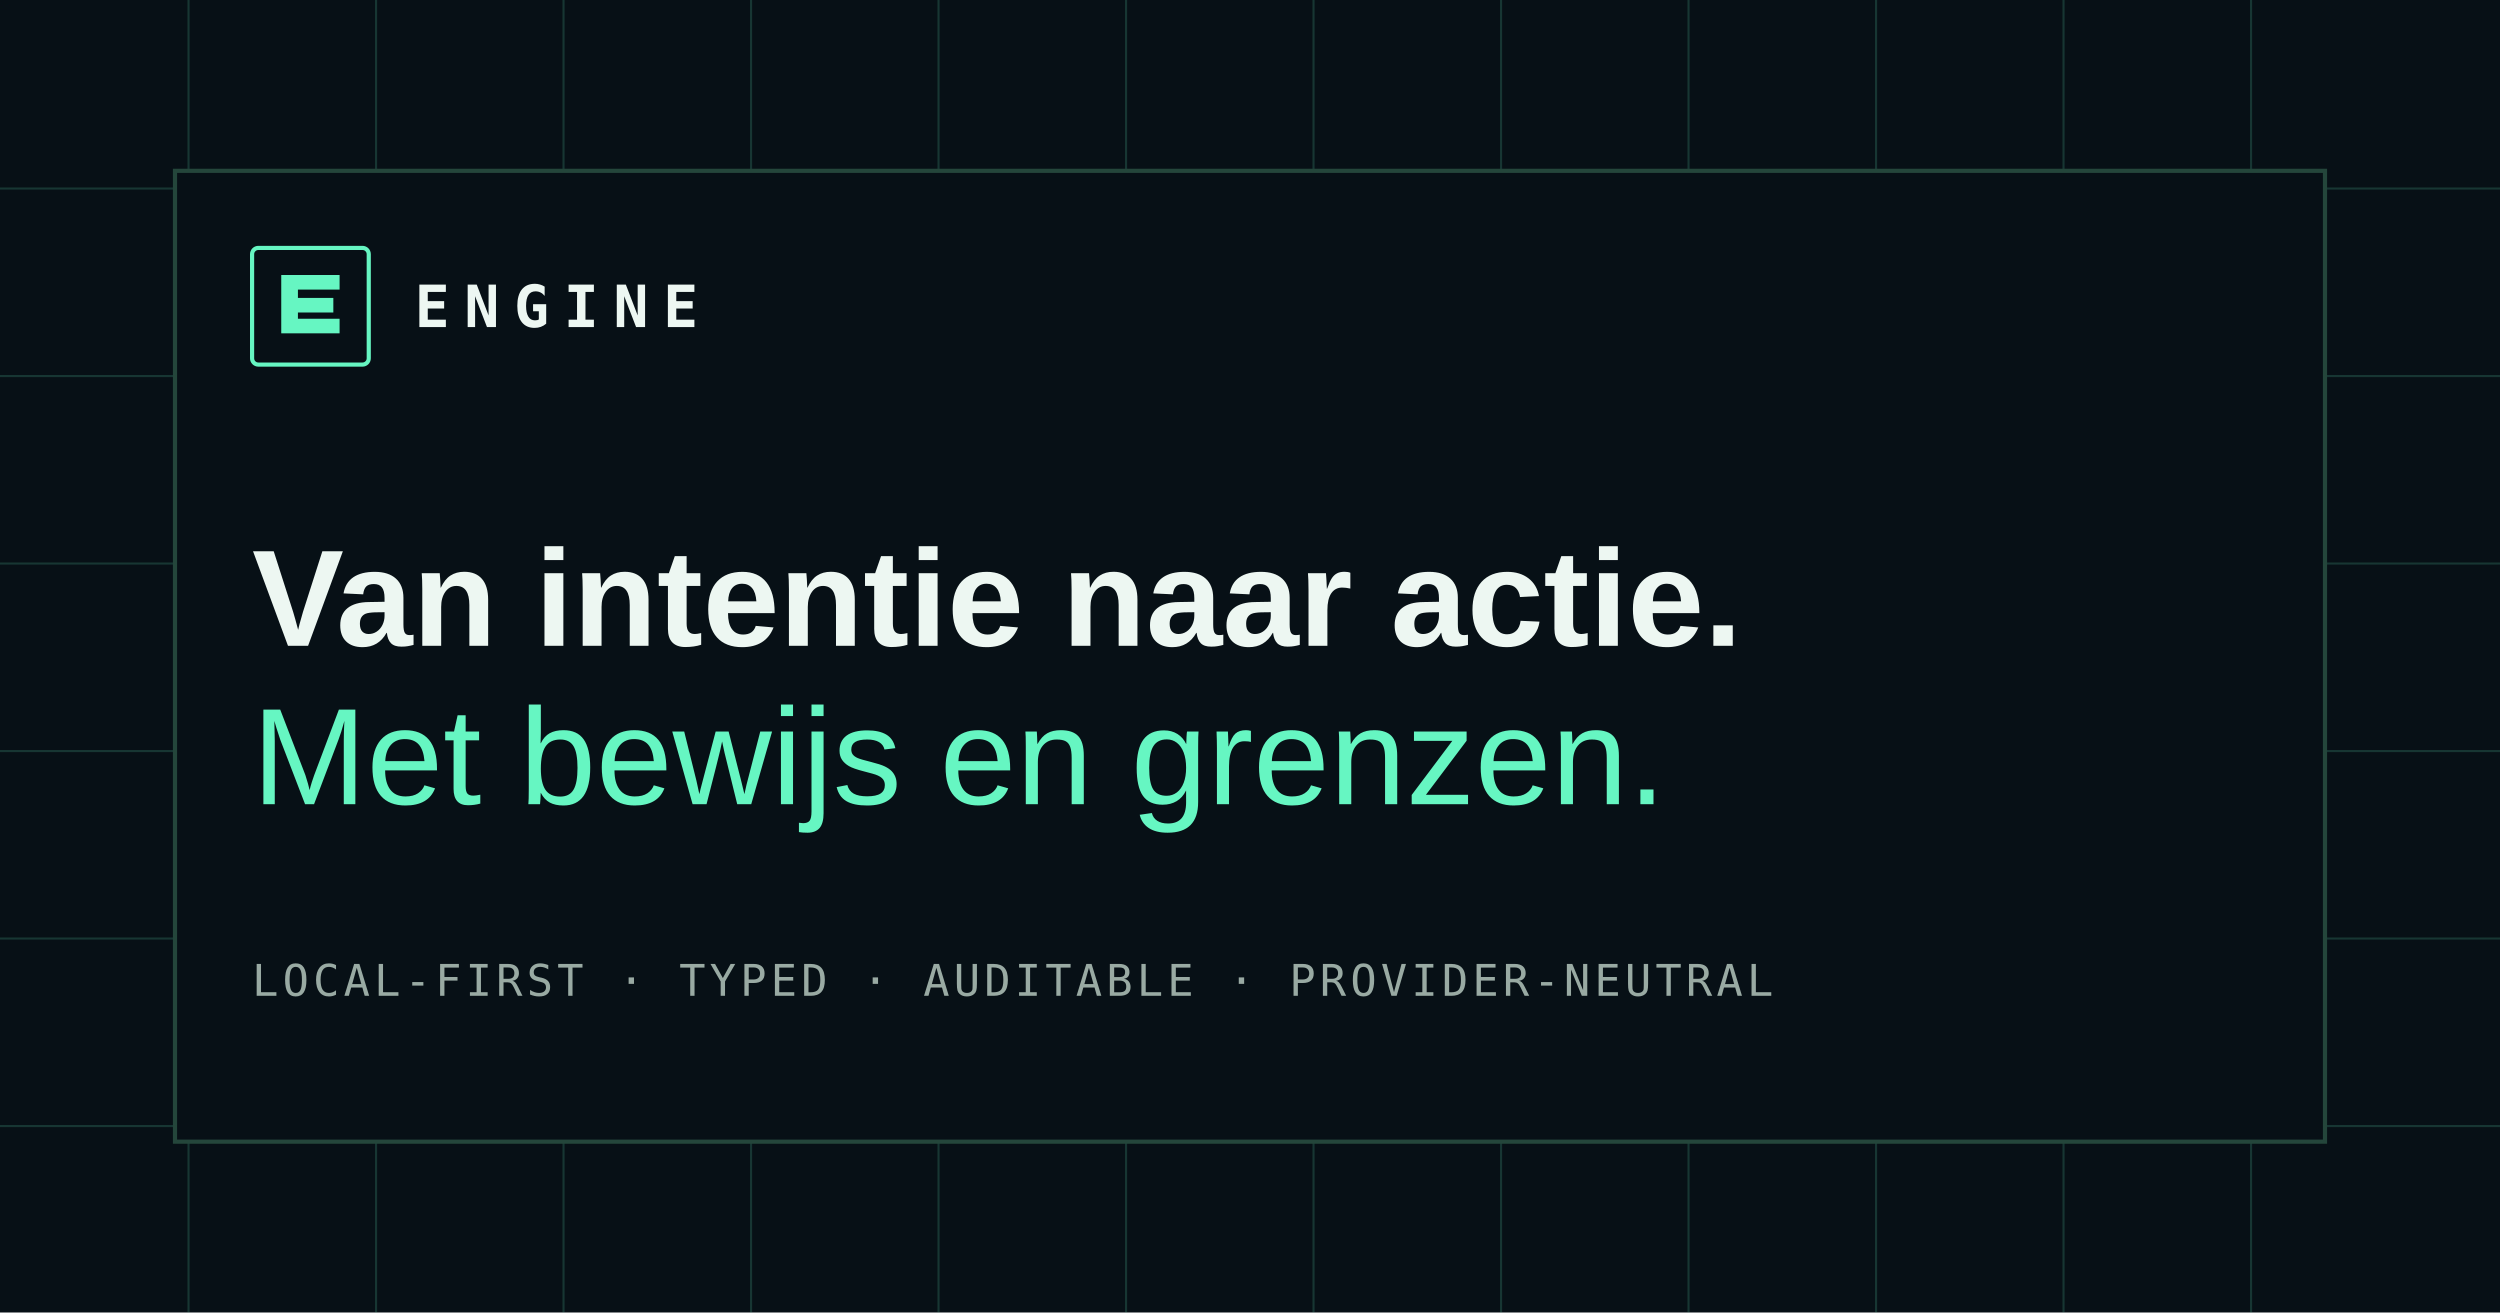
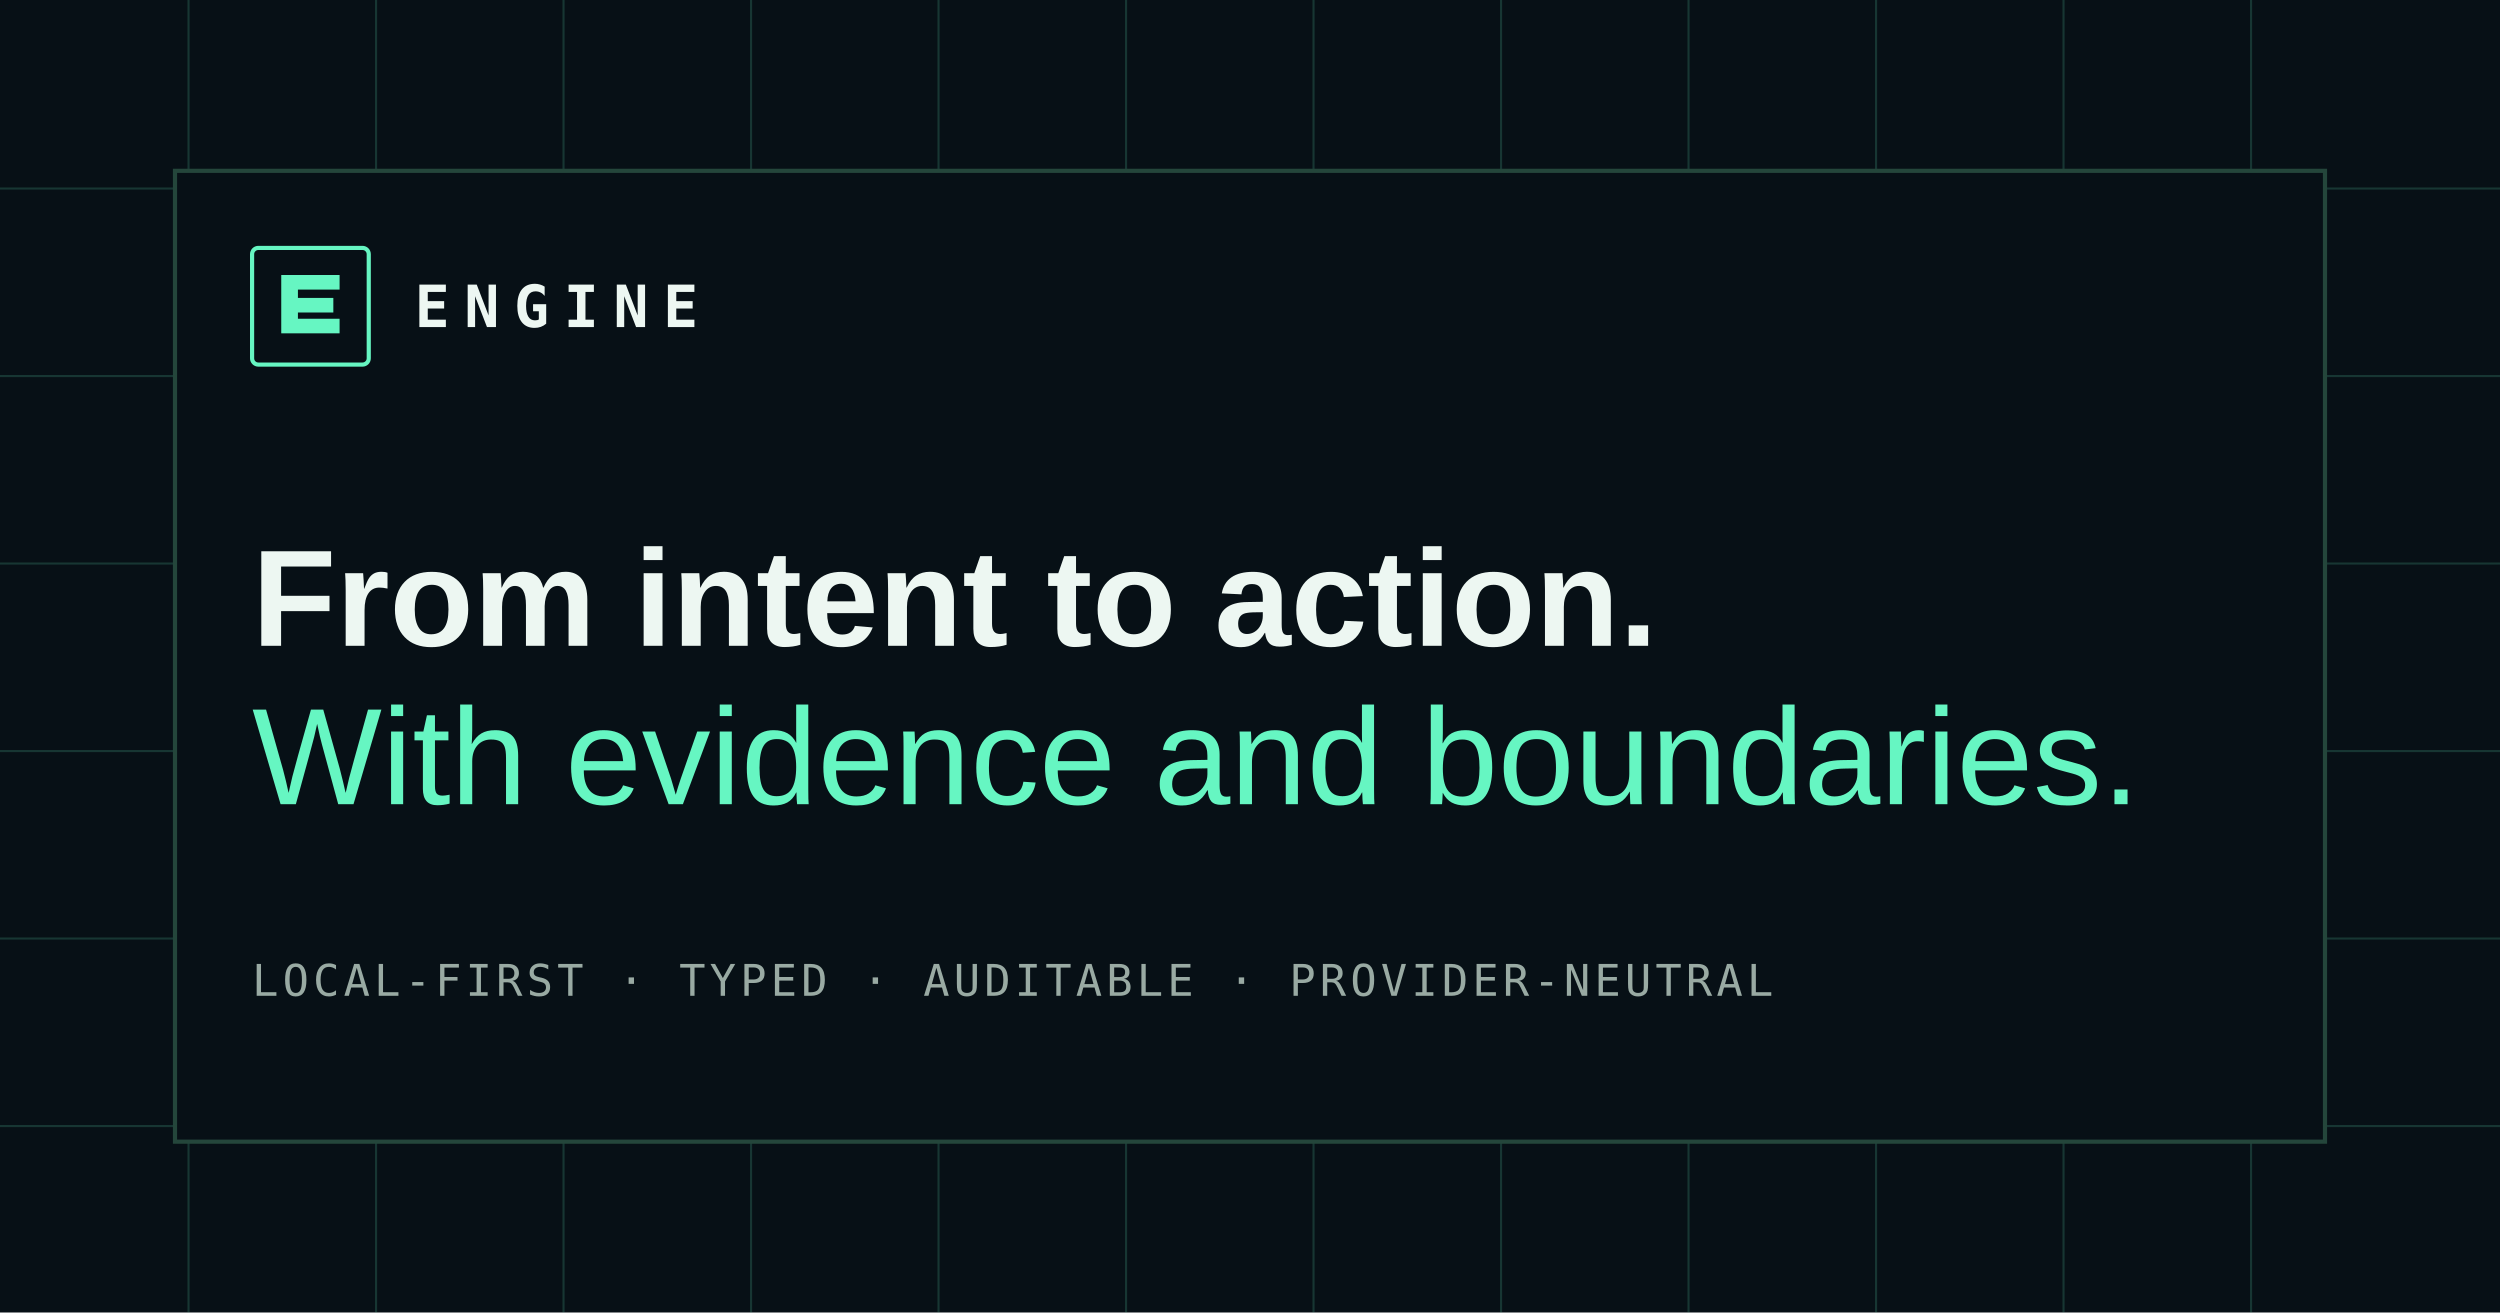
<svg xmlns="http://www.w3.org/2000/svg" width="1200" height="630" viewBox="0 0 1200 630" fill="none">
  <rect width="1200" height="630" fill="#071016" />
  <g opacity="0.17" stroke="#66F6C2">
    <path d="M0 90.5H1200M0 180.5H1200M0 270.5H1200M0 360.5H1200M0 450.5H1200M0 540.5H1200" />
    <path d="M90.5 0V630M180.5 0V630M270.5 0V630M360.5 0V630M450.5 0V630M540.5 0V630M630.5 0V630M720.5 0V630M810.5 0V630M900.5 0V630M990.5 0V630M1080.5 0V630" />
  </g>
  <rect x="84" y="82" width="1032" height="466" fill="#071016" stroke="#24463B" stroke-width="2" />
  <rect x="121" y="119" width="56" height="56" rx="3" fill="#071016" stroke="#66F6C2" stroke-width="2" />
  <path d="M135 132H163V139H143V143H160V150H143V153H163V160H135V132Z" fill="#66F6C2" />
  <text x="199" y="157" fill="#EDF7F2" font-family="monospace" font-size="28" font-weight="700" letter-spacing="7">ENGINE</text>
-   <text x="121" y="310" fill="#EDF7F2" font-family="Arial, sans-serif" font-size="66" font-weight="600">Van intentie naar actie.</text>
-   <text x="121" y="386" fill="#66F6C2" font-family="Arial, sans-serif" font-size="66" font-weight="500">Met bewijs en grenzen.</text>
+   <text x="121" y="310" fill="#EDF7F2" font-family="Arial, sans-serif" font-size="66" font-weight="600">From intent to action.</text>
+   <text x="121" y="386" fill="#66F6C2" font-family="Arial, sans-serif" font-size="66" font-weight="500">With evidence and boundaries.</text>
  <text x="121" y="478" fill="#99AAA3" font-family="monospace" font-size="21" letter-spacing="2">LOCAL-FIRST · TYPED · AUDITABLE · PROVIDER-NEUTRAL</text>
</svg>
